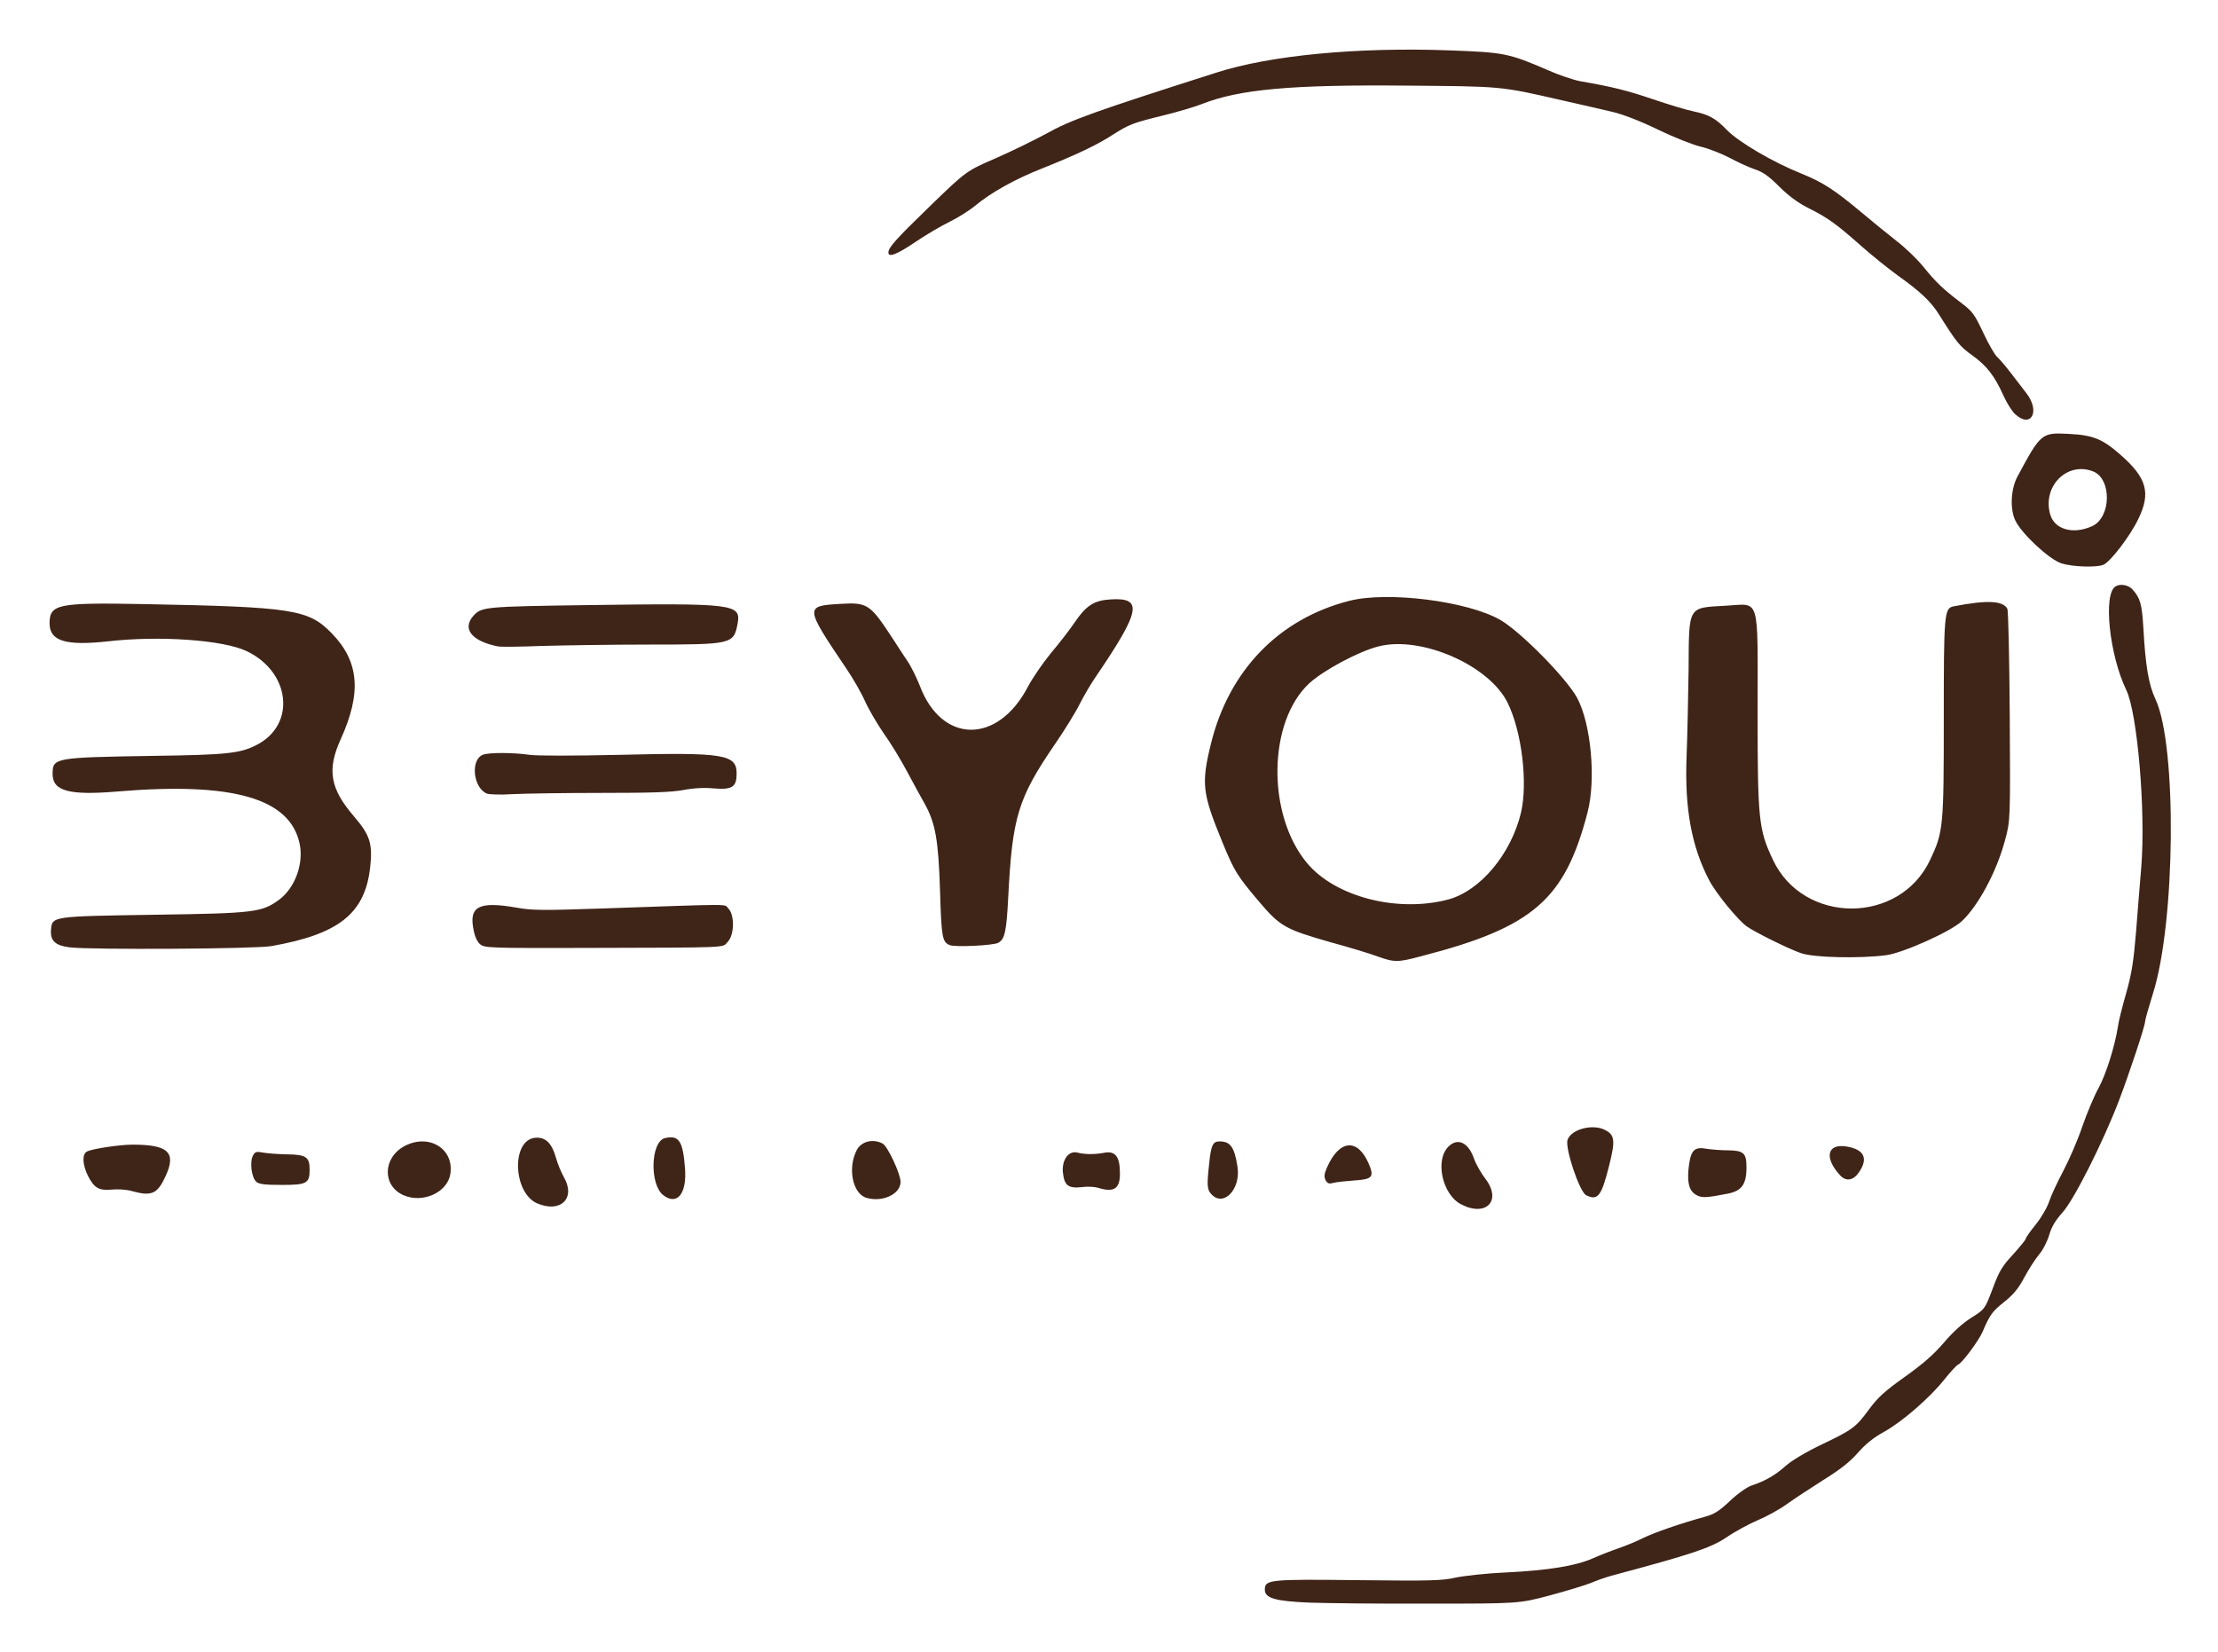
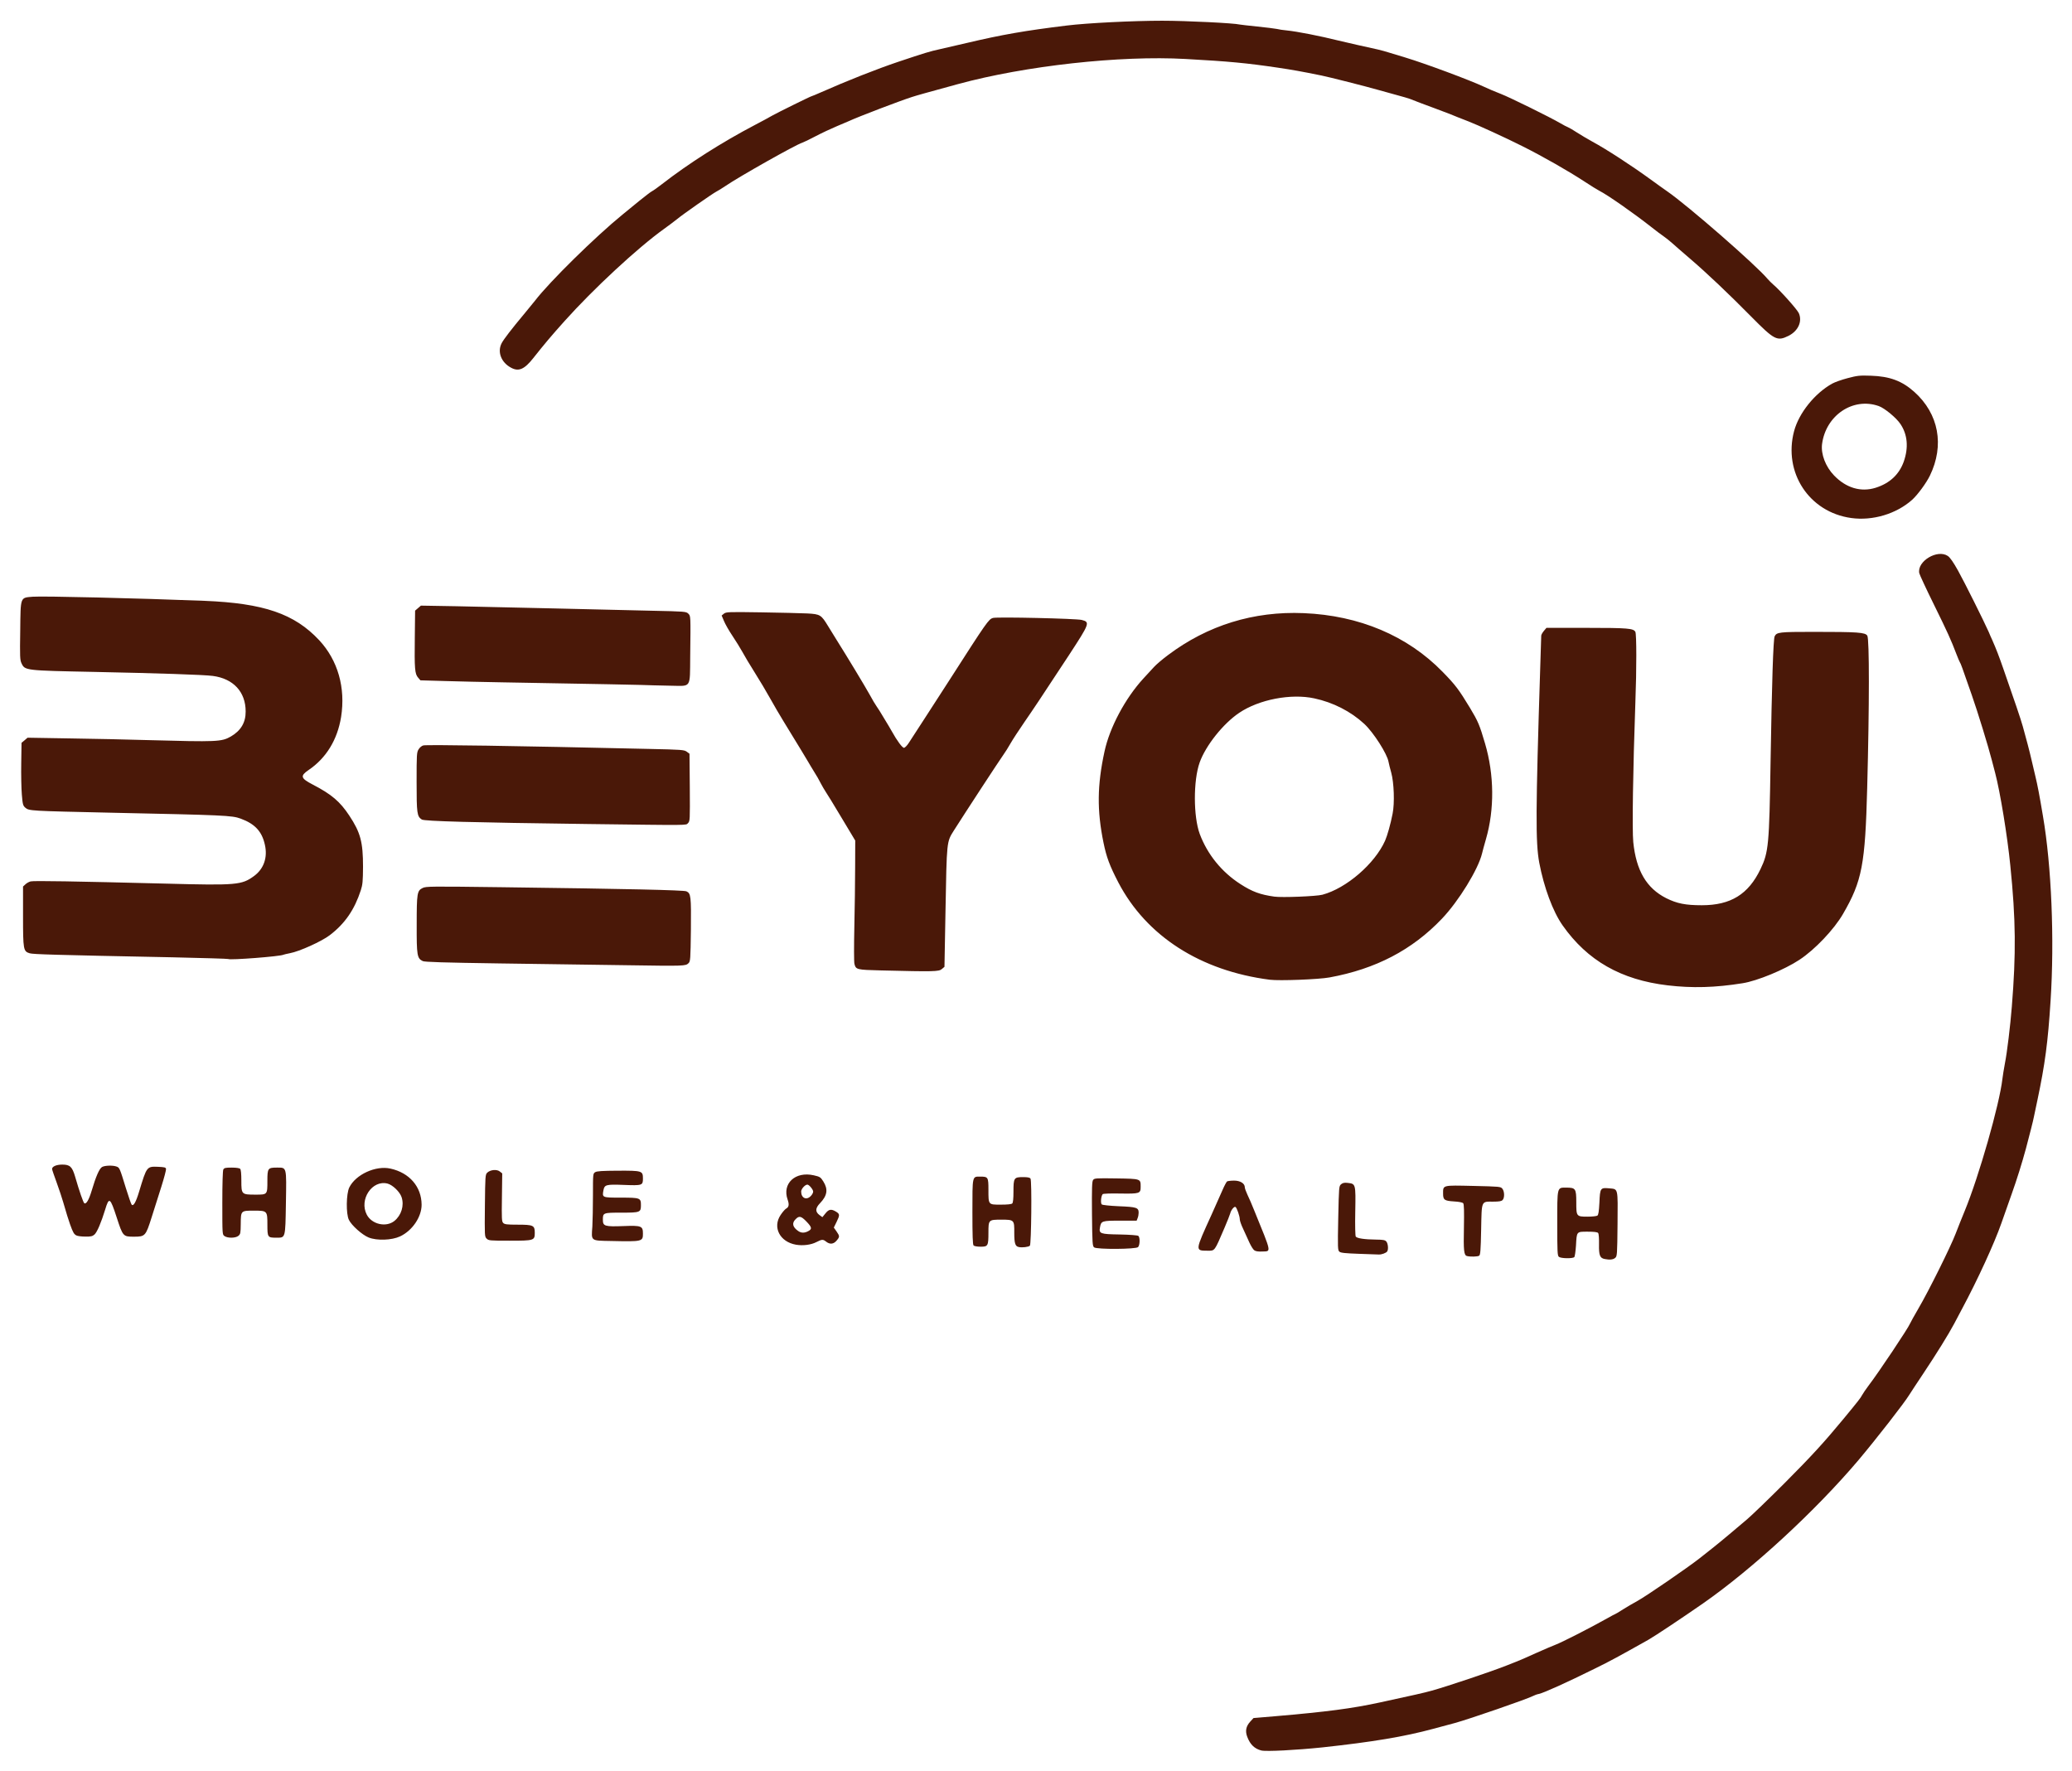
- <svg xmlns="http://www.w3.org/2000/svg" viewBox="0 0 1096 816">
-   <path fill="#3f2418" fill-rule="evenodd" d="M647.0,791.9C630.1,791.2 625.0,789.7 625.0,785.5C625.0,780.5 627.2,780.3 671.3,780.8C706.8,781.2 712.4,781.1 719.5,779.5C723.9,778.6 734.9,777.4 744.0,777.0C764.8,776.0 778.4,773.8 786.9,770.1C790.5,768.5 796.4,766.2 799.9,765.0C803.4,763.8 808.8,761.6 811.9,760.0C817.4,757.3 830.3,752.8 842.4,749.5C847.1,748.2 849.5,746.7 854.9,741.6C858.8,737.9 863.3,734.8 865.6,734.0C872.1,731.9 877.3,728.9 882.3,724.4C885.2,721.8 892.2,717.6 899.7,714.0C915.6,706.4 916.9,705.4 923.5,696.5C927.9,690.5 931.3,687.4 941.3,680.3C950.3,673.9 955.5,669.3 960.5,663.5C964.9,658.3 969.6,654.0 974.0,651.2C980.8,646.9 980.8,646.9 984.6,636.9C987.8,628.3 989.2,625.8 994.7,619.9C998.1,616.1 1001.0,612.6 1001.0,612.1C1001.0,611.6 1003.2,608.4 1006.0,605.0C1008.7,601.6 1011.7,596.5 1012.6,593.6C1013.5,590.8 1016.7,584.0 1019.6,578.5C1022.5,573.0 1026.8,563.1 1029.0,556.5C1031.3,549.9 1034.9,541.3 1037.1,537.4C1040.7,530.7 1045.0,517.2 1046.6,507.0C1046.9,504.5 1048.8,497.1 1050.7,490.5C1053.4,480.8 1054.3,475.0 1055.5,460.5C1056.3,450.6 1057.4,436.1 1058.1,428.3C1060.3,400.7 1056.2,352.5 1050.7,341.0C1042.3,323.6 1039.2,293.7 1045.3,289.8C1047.6,288.3 1051.7,289.0 1053.7,291.2C1057.6,295.5 1058.4,298.5 1059.1,310.0C1060.2,329.5 1061.7,338.1 1065.1,345.5C1075.8,368.2 1075.0,455.7 1063.9,490.8C1061.8,497.6 1060.0,503.8 1060.0,504.6C1060.0,506.9 1052.3,530.0 1047.0,544.0C1039.0,564.8 1024.7,593.1 1019.1,599.2C1015.7,603.0 1013.8,606.1 1012.6,610.2C1011.7,613.3 1009.5,617.7 1007.5,620.0C1005.6,622.3 1002.4,627.3 1000.3,631.2C997.5,636.5 995.1,639.5 990.4,643.3C984.4,648.0 983.2,649.8 979.7,658.0C977.9,662.3 969.5,673.6 967.6,674.3C966.8,674.6 963.8,677.9 960.9,681.5C953.8,690.5 939.9,702.6 931.0,707.5C926.0,710.2 921.9,713.5 918.1,717.8C914.1,722.4 909.2,726.2 901.0,731.3C894.7,735.3 886.6,740.6 883.0,743.2C879.4,745.8 872.9,749.4 868.5,751.2C864.1,753.1 857.1,756.9 852.9,759.8C845.2,764.9 836.0,768.0 796.3,778.6C793.4,779.4 788.9,781.0 786.3,782.1C783.7,783.2 774.5,786.0 766.0,788.3C750.5,792.4 750.5,792.4 706.0,792.4C681.5,792.5 655.0,792.2 647.0,791.9ZM721.8,595.0C712.7,590.1 709.0,573.3 715.7,566.6C720.3,562.0 725.6,564.5 728.4,572.6C729.3,575.2 731.8,579.6 734.0,582.5C742.3,593.3 734.3,601.6 721.8,595.0ZM265.4,594.6C253.4,589.3 252.6,563.2 264.5,562.2C269.5,561.8 272.6,564.7 274.7,572.0C275.5,575.0 277.3,579.3 278.6,581.6C284.7,592.1 277.0,599.6 265.4,594.6ZM428.2,591.9C421.3,589.9 418.7,577.2 423.4,568.2C425.6,564.0 431.4,562.5 436.2,565.1C438.6,566.4 445.0,580.0 445.0,584.0C445.0,590.0 436.2,594.2 428.2,591.9ZM199.4,590.6C188.8,585.9 189.1,572.1 199.9,566.3C212.0,559.9 224.6,567.7 222.5,580.3C220.9,589.3 208.9,594.7 199.4,590.6ZM327.8,590.6C320.9,585.4 321.5,564.2 328.5,562.4C335.5,560.7 337.5,563.8 338.5,577.5C339.4,589.9 334.6,595.8 327.8,590.6ZM598.5,590.0C596.5,587.8 596.3,585.7 597.5,575.0C598.4,565.9 599.3,564.0 602.6,564.0C608.0,564.0 610.0,566.8 611.5,576.6C613.2,587.7 604.5,596.7 598.5,590.0ZM783.8,590.6C780.5,589.0 773.2,567.2 774.6,563.2C776.4,558.0 786.9,555.2 793.0,558.3C798.0,560.8 798.3,563.5 795.0,576.5C791.3,591.1 789.5,593.4 783.8,590.6ZM839.3,591.0C835.1,589.3 833.7,585.6 834.3,578.3C835.2,568.7 836.9,566.5 842.9,567.6C845.4,568.0 850.2,568.4 853.6,568.4C861.7,568.5 863.0,569.7 863.0,576.9C863.0,585.2 860.6,588.5 853.8,589.8C844.3,591.7 841.5,591.9 839.3,591.0ZM65.0,588.5C62.5,587.8 58.2,587.5 55.4,587.8C48.8,588.4 46.6,587.1 43.4,580.9C40.7,575.4 40.5,570.2 43.0,569.0C45.7,567.6 59.3,565.6 65.5,565.6C83.1,565.6 87.2,569.4 81.9,581.0C77.8,590.0 75.0,591.3 65.0,588.5ZM542.5,586.9C540.9,586.4 537.2,586.2 534.5,586.6C527.8,587.3 525.9,585.8 525.2,579.2C524.7,573.1 528.0,568.5 532.3,569.5C535.9,570.5 541.2,570.5 545.7,569.6C551.1,568.6 553.4,571.5 553.4,579.7C553.5,587.4 550.5,589.4 542.5,586.9ZM126.7,584.0C124.3,582.0 123.3,574.2 125.0,571.0C126.0,569.1 126.7,568.9 129.8,569.5C131.9,569.9 137.2,570.3 141.8,570.4C151.3,570.5 153.0,571.7 153.0,578.0C153.0,584.7 151.6,585.5 139.4,585.5C131.1,585.5 128.2,585.2 126.7,584.0ZM655.0,583.1C654.2,581.4 654.3,580.1 655.8,576.7C661.8,563.2 670.7,562.3 676.2,574.7C679.2,581.6 678.3,582.7 669.2,583.3C665.0,583.6 660.3,584.1 658.8,584.5C656.7,585.1 655.9,584.8 655.0,583.1ZM909.3,580.8C901.3,572.1 902.8,565.0 912.3,566.5C921.1,567.9 923.3,572.3 918.7,579.1C915.9,583.3 912.3,584.0 909.3,580.8ZM680.7,472.6C677.0,471.2 666.4,468.0 657.2,465.5C635.2,459.2 632.6,457.8 622.3,445.7C611.2,432.6 610.0,430.6 604.0,416.1C594.1,391.9 593.5,387.4 598.4,367.4C607.3,331.3 631.9,305.8 666.7,296.9C685.9,292.0 725.5,297.1 741.5,306.4C751.8,312.5 774.0,335.1 779.3,344.8C786.2,357.6 788.7,385.1 784.5,401.3C773.3,444.5 757.6,458.2 702.6,472.4C690.6,475.6 689.2,475.6 680.7,472.6ZM890.0,471.0C884.5,469.2 867.3,460.7 863.2,457.8C858.9,454.8 847.9,441.4 844.6,435.0C835.9,418.4 832.4,399.6 833.4,374.1C833.8,363.9 834.2,344.5 834.4,331.0C834.6,299.0 833.8,300.4 852.8,299.3C870.0,298.4 868.5,293.4 868.5,352.0C868.5,404.8 869.0,409.9 876.0,424.7C891.0,456.9 938.6,457.0 953.7,425.0C960.3,411.1 960.5,408.7 960.5,355.0C960.5,303.1 960.7,300.5 965.4,299.6C982.0,296.4 989.7,296.8 991.9,300.8C992.4,301.7 992.9,325.2 993.1,354.0C993.4,405.5 993.4,405.5 990.7,415.4C986.6,430.7 977.6,447.5 969.4,455.2C963.8,460.4 940.3,470.9 932.0,472.0C918.8,473.7 896.3,473.2 890.0,471.0ZM34.3,468.1C27.4,467.2 24.8,464.9 25.2,459.6C25.7,452.7 25.3,452.8 76.5,452.0C125.8,451.3 129.4,450.8 137.9,444.6C145.7,438.8 150.1,427.0 148.1,417.1C143.5,394.5 115.3,386.3 58.0,391.1C34.2,393.1 26.0,390.9 26.0,382.5C26.0,374.4 26.7,374.3 75.5,373.5C112.0,373.0 118.7,372.3 126.8,368.1C146.4,358.1 143.6,332.0 121.8,321.7C110.1,316.2 78.9,314.0 53.4,316.9C32.6,319.2 24.5,316.8 24.5,308.1C24.5,298.5 28.3,297.7 71.0,298.5C144.8,299.9 152.4,301.1 163.9,312.9C177.5,326.9 178.8,342.3 168.3,365.4C161.5,380.4 163.1,389.7 175.0,403.5C182.9,412.7 184.2,417.0 182.9,428.7C180.3,451.4 167.5,461.6 134.1,467.5C126.1,468.9 45.0,469.4 34.3,468.1ZM237.4,466.7C236.0,465.7 234.7,463.0 234.1,459.9C231.5,447.9 236.4,445.2 255.3,448.5C263.0,449.9 268.3,449.9 297.8,448.9C364.4,446.6 357.6,446.6 359.9,448.9C363.1,452.1 362.9,462.2 359.5,465.5C356.7,468.4 362.4,468.2 286.8,468.4C243.2,468.5 239.5,468.4 237.4,466.7ZM469.3,467.0C465.6,465.5 465.2,463.2 464.5,440.0C463.7,414.8 462.2,406.7 456.9,397.1C455.1,394.0 451.2,386.8 448.1,381.0C445.0,375.2 439.9,366.8 436.7,362.4C433.6,357.9 429.4,350.8 427.5,346.6C425.6,342.3 421.4,335.0 418.1,330.2C397.6,299.8 397.6,299.4 415.2,298.4C428.7,297.6 429.9,298.4 441.1,315.5C443.2,318.8 446.5,323.8 448.3,326.5C450.2,329.2 452.9,334.8 454.5,338.8C465.3,367.6 493.0,367.9 507.9,339.4C510.2,335.0 515.4,327.5 519.4,322.6C523.5,317.8 528.7,311.0 531.0,307.6C536.7,299.2 540.6,296.7 548.6,296.2C565.0,295.1 563.7,301.7 541.4,334.5C539.1,337.8 535.6,343.8 533.5,347.9C531.5,352.0 526.1,360.7 521.5,367.4C503.0,394.4 500.2,403.6 498.2,443.5C497.3,460.5 496.5,464.2 493.2,465.9C490.7,467.2 471.9,468.1 469.3,467.0ZM715.5,444.5C731.4,440.3 746.7,422.0 751.6,401.5C755.0,386.7 752.0,361.6 745.0,347.3C735.9,328.7 702.2,314.0 681.2,319.4C671.5,321.8 653.8,331.3 646.9,337.7C626.5,356.7 625.9,402.4 645.8,426.4C659.7,443.1 690.3,451.1 715.5,444.5ZM240.5,392.1C233.7,389.1 232.4,375.3 238.7,372.9C241.8,371.8 253.6,371.8 261.8,373.0C265.6,373.5 283.1,373.5 305.6,373.0C358.0,371.7 364.0,372.7 364.0,382.3C364.0,388.8 361.8,390.3 353.1,389.6C348.1,389.1 342.8,389.4 337.5,390.4C331.5,391.5 321.2,391.8 297.0,391.8C279.1,391.8 259.6,392.1 253.5,392.4C247.4,392.8 241.6,392.6 240.5,392.1ZM246.0,319.4C233.0,316.8 228.1,310.6 234.1,304.1C238.0,299.9 239.8,299.7 290.2,299.0C362.6,298.0 366.2,298.4 364.5,308.0C362.6,318.3 362.0,318.5 320.5,318.5C301.2,318.5 277.2,318.9 267.0,319.2C256.8,319.6 247.4,319.7 246.0,319.4ZM1018.7,278.4C1012.7,276.5 999.2,264.0 995.9,257.3C993.1,251.6 993.6,241.6 996.9,235.5C1008.5,213.9 1008.8,213.7 1022.3,214.4C1034.3,215.0 1038.9,216.9 1047.8,224.7C1060.9,236.2 1062.9,243.6 1056.6,256.5C1052.5,265.0 1042.7,277.8 1039.3,279.1C1035.7,280.5 1024.2,280.1 1018.7,278.4ZM1033.8,260.0C1043.3,255.7 1043.6,236.5 1034.2,232.9C1021.5,228.0 1009.3,240.1 1013.0,253.9C1015.0,261.6 1024.3,264.3 1033.8,260.0ZM995.7,204.6C994.2,203.2 991.6,199.1 990.0,195.5C985.6,185.7 981.7,180.7 974.6,175.6C968.5,171.3 966.8,169.2 958.2,155.5C954.3,149.1 948.7,143.9 938.0,136.3C933.3,132.9 924.8,126.1 919.2,121.1C907.1,110.4 903.0,107.5 893.2,102.6C888.3,100.1 883.7,96.7 879.2,92.2C874.1,87.1 871.2,85.0 867.0,83.6C864.0,82.6 858.4,80.0 854.5,77.9C850.6,75.9 844.4,73.4 840.5,72.5C836.6,71.6 827.0,67.8 819.0,63.9C809.6,59.4 801.4,56.3 796.0,55.1C791.3,54.0 780.5,51.5 772.0,49.6C741.1,42.5 742.5,42.7 694.4,42.3C638.0,41.8 612.5,44.1 593.9,51.4C590.4,52.8 581.9,55.3 575.0,57.0C559.5,60.8 558.1,61.4 550.0,66.5C542.2,71.6 531.8,76.5 515.0,83.2C501.4,88.6 489.9,95.0 481.8,101.7C478.9,104.1 473.3,107.6 469.4,109.5C465.5,111.4 457.9,115.8 452.6,119.4C443.3,125.7 439.0,127.4 439.0,124.8C439.0,122.2 442.9,118.0 460.0,101.4C477.5,84.5 477.5,84.5 492.0,78.2C500.0,74.7 511.2,69.2 517.1,66.0C529.1,59.3 540.5,55.2 601.0,35.9C627.7,27.3 671.0,23.2 716.5,24.9C743.3,25.9 745.5,26.3 764.7,34.6C770.3,37.1 777.5,39.5 780.7,40.1C796.7,42.9 803.7,44.6 816.7,49.0C824.6,51.7 833.6,54.4 836.7,55.0C844.6,56.7 847.7,58.4 853.5,64.4C859.3,70.3 876.2,80.2 890.2,85.8C900.8,90.1 906.5,93.8 920.0,105.1C925.2,109.5 933.0,115.8 937.2,119.1C941.5,122.4 947.4,128.1 950.4,131.8C956.6,139.5 960.1,142.8 968.9,149.5C974.7,153.9 975.6,155.1 980.0,164.4C982.6,170.0 985.7,175.4 987.0,176.5C988.2,177.6 991.1,181.0 993.4,184.0C995.7,187.0 999.3,191.7 1001.4,194.4C1008.3,203.4 1003.6,211.9 995.7,204.6Z" />
+ <svg xmlns="http://www.w3.org/2000/svg" viewBox="0 0 2069 1768" role="img" aria-label="BeYou Whole &amp; Health">
+   <path fill="#4a1808" fill-rule="evenodd" d="M1259.5,1748.1C1252.8,1746.4 1248.4,1742.2 1245.5,1734.6C1243.2,1728.7 1244.2,1723.9 1248.4,1719.3L1251.7,1715.7L1273.1,1713.9C1324.5,1709.5 1350.1,1706.2 1378.5,1700.0C1412.5,1692.6 1421.2,1690.7 1429.5,1688.4C1444.8,1684.2 1490.6,1668.8 1505.0,1663.0C1508.0,1661.8 1512.1,1660.2 1514.1,1659.4C1516.1,1658.7 1524.9,1654.9 1533.6,1650.9C1542.4,1647.0 1551.2,1643.2 1553.2,1642.5C1559.6,1640.1 1587.5,1625.9 1605.3,1615.9C1609.1,1613.7 1612.4,1612.0 1612.6,1612.0C1612.9,1612.0 1616.6,1609.8 1620.8,1607.1C1625.0,1604.5 1631.4,1600.7 1635.0,1598.8C1643.9,1593.9 1684.7,1565.9 1697.1,1556.2C1700.1,1553.9 1705.9,1549.3 1710.0,1546.0C1714.1,1542.8 1721.6,1536.6 1726.7,1532.3C1731.7,1528.0 1739.8,1521.2 1744.7,1517.1C1749.5,1513.0 1766.3,1496.8 1782.0,1481.1C1808.5,1454.5 1821.1,1440.8 1840.7,1417.1C1855.8,1398.8 1857.9,1396.1 1859.4,1393.2C1860.3,1391.5 1863.2,1387.3 1865.8,1383.8C1875.8,1370.8 1905.8,1325.8 1907.3,1321.7C1907.7,1320.7 1911.4,1314.0 1915.6,1306.8C1926.0,1289.1 1947.9,1244.9 1952.8,1232.0C1955.0,1226.2 1959.1,1216.0 1961.9,1209.2C1976.1,1174.7 1996.6,1102.9 1999.5,1077.5C1999.9,1074.2 2001.0,1067.2 2002.0,1062.0C2004.2,1051.0 2007.4,1024.3 2008.9,1005.5C2013.2,952.2 2012.9,918.3 2007.4,864.3C2004.5,834.9 1997.2,790.5 1992.3,772.0C1990.9,766.8 1989.4,760.9 1988.9,759.0C1985.3,745.0 1974.9,711.1 1968.9,694.0C1959.0,665.5 1957.9,662.6 1957.1,661.5C1956.7,661.0 1955.1,657.1 1953.5,653.0C1948.3,639.3 1944.9,631.7 1931.0,603.5C1923.4,588.1 1916.9,574.1 1916.5,572.4C1914.1,560.5 1934.6,548.2 1945.0,555.2C1947.3,556.8 1950.5,561.4 1955.3,570.0C1961.7,581.5 1981.1,620.4 1985.8,631.0C1986.8,633.5 1988.4,637.1 1989.3,639.0C1993.4,648.3 1996.2,655.6 2000.5,668.0C2010.8,697.5 2018.1,718.8 2019.9,725.5C2023.0,736.5 2026.8,750.9 2028.5,758.5C2029.4,762.4 2031.2,770.0 2032.5,775.5C2034.6,784.2 2036.4,793.5 2040.0,815.0C2048.5,864.5 2051.6,938.2 2047.6,999.5C2045.0,1040.7 2042.0,1063.0 2034.5,1098.5C2033.1,1105.1 2031.5,1112.6 2031.0,1115.1C2030.2,1119.4 2027.0,1131.8 2023.0,1147.0C2019.1,1161.4 2013.8,1178.3 2008.9,1192.0C2006.1,1200.0 2001.4,1213.2 1998.5,1221.5C1991.4,1241.8 1974.7,1278.1 1959.5,1306.5C1957.4,1310.3 1953.7,1317.3 1951.3,1322.0C1945.7,1332.5 1933.9,1351.6 1920.1,1372.3C1914.3,1381.0 1908.2,1390.2 1906.6,1392.8C1901.5,1401.2 1873.7,1436.8 1855.8,1458.1C1812.8,1508.9 1749.8,1566.9 1700.6,1601.2C1679.0,1616.2 1652.4,1633.9 1645.7,1637.7C1616.5,1654.1 1607.5,1659.0 1593.0,1666.1C1563.9,1680.5 1541.7,1690.5 1536.7,1691.6C1534.9,1691.9 1532.2,1692.9 1530.5,1693.8C1523.9,1697.1 1467.5,1716.6 1453.0,1720.6C1447.8,1722.0 1437.9,1724.7 1431.0,1726.5C1402.2,1734.3 1370.4,1739.6 1320.5,1745.0C1294.6,1747.7 1264.4,1749.3 1259.5,1748.1ZM1602.4,1257.3C1597.6,1256.4 1596.5,1253.6 1596.7,1242.7C1596.8,1236.7 1596.5,1232.1 1595.8,1231.3C1595.1,1230.4 1591.8,1230.0 1585.4,1230.0C1574.1,1230.0 1574.5,1229.6 1573.7,1243.9C1573.3,1249.6 1572.6,1254.8 1572.0,1255.4C1570.4,1257.0 1558.6,1256.8 1556.6,1255.1C1555.2,1253.9 1555.0,1250.2 1555.0,1222.1C1555.0,1184.9 1554.7,1186.0 1563.8,1186.0C1573.3,1186.0 1574.0,1186.9 1574.0,1200.5C1574.0,1214.8 1574.1,1215.0 1585.3,1215.0C1589.8,1215.0 1594.2,1214.5 1595.0,1214.0C1596.1,1213.3 1596.6,1210.2 1597.1,1200.9C1597.7,1186.4 1598.1,1185.9 1606.8,1186.7C1616.0,1187.6 1615.5,1185.6 1615.2,1222.3C1614.9,1253.4 1614.8,1254.6 1612.8,1256.2C1610.9,1257.9 1607.3,1258.3 1602.4,1257.3ZM1464.8,1254.3C1461.8,1253.5 1461.3,1248.8 1461.8,1225.8C1462.1,1209.5 1461.9,1202.6 1461.1,1201.6C1460.4,1200.8 1457.1,1200.1 1452.0,1199.8C1442.4,1199.2 1441.0,1198.3 1441.0,1192.1C1441.0,1183.3 1439.9,1183.6 1471.1,1184.3C1497.6,1184.9 1498.6,1185.0 1500.2,1187.1C1502.4,1189.8 1502.5,1196.3 1500.4,1198.4C1499.3,1199.6 1496.8,1200.0 1491.1,1200.0C1478.9,1200.0 1479.6,1198.4 1479.0,1228.0C1478.6,1248.8 1478.2,1253.2 1477.0,1254.0C1475.5,1255.0 1468.0,1255.2 1464.8,1254.3ZM1356.9,1252.1C1343.4,1251.6 1338.9,1251.2 1337.5,1250.0C1335.8,1248.6 1335.7,1246.6 1336.3,1216.5C1337.0,1184.9 1337.0,1184.5 1339.2,1182.6C1340.9,1181.2 1342.5,1180.9 1345.9,1181.3C1353.7,1182.2 1353.8,1182.3 1353.3,1209.7C1353.0,1224.3 1353.3,1234.1 1353.8,1234.9C1355.1,1236.7 1362.8,1237.8 1374.1,1237.9C1381.1,1238.0 1383.0,1238.3 1384.3,1239.8C1386.0,1241.7 1386.6,1247.6 1385.2,1249.7C1384.2,1251.3 1379.4,1253.0 1376.7,1252.8C1375.5,1252.7 1366.6,1252.4 1356.9,1252.1ZM1252.5,1248.6C1251.4,1247.9 1249.2,1244.4 1247.6,1240.9C1246.0,1237.4 1243.2,1231.3 1241.4,1227.3C1239.5,1223.4 1238.0,1219.1 1238.0,1217.7C1238.0,1214.6 1235.1,1206.2 1233.7,1205.3C1232.4,1204.5 1229.2,1208.4 1228.4,1211.9C1228.0,1213.3 1225.5,1219.7 1222.8,1226.0C1212.5,1250.0 1213.3,1249.0 1205.8,1249.0C1193.2,1248.9 1193.2,1249.5 1209.8,1213.0C1213.9,1203.9 1218.8,1192.9 1220.7,1188.5C1222.6,1184.1 1224.7,1180.2 1225.3,1179.8C1226.0,1179.4 1229.1,1179.0 1232.3,1179.0C1238.5,1179.0 1243.0,1181.8 1243.0,1185.7C1243.0,1186.7 1244.2,1190.0 1245.6,1193.0C1247.1,1196.0 1250.2,1203.2 1252.5,1209.0C1270.1,1252.2 1269.5,1249.4 1260.5,1249.8C1256.5,1250.0 1253.8,1249.6 1252.5,1248.6ZM1092.6,1245.7C1090.9,1244.5 1090.7,1241.9 1090.4,1212.3C1090.2,1186.5 1090.4,1179.9 1091.5,1178.4C1092.7,1176.6 1094.3,1176.5 1114.7,1176.8C1139.4,1177.2 1139.0,1177.1 1139.0,1185.2C1139.0,1191.9 1138.1,1192.2 1118.4,1191.9C1109.0,1191.7 1101.6,1192.0 1101.1,1192.5C1099.4,1194.4 1098.8,1201.6 1100.2,1202.8C1101.0,1203.4 1108.2,1204.2 1117.5,1204.6C1135.0,1205.3 1137.0,1206.0 1137.0,1211.1C1137.0,1212.6 1136.6,1215.0 1136.0,1216.4L1135.0,1219.0L1118.6,1219.0C1100.3,1219.0 1099.6,1219.2 1098.4,1225.6C1097.2,1232.0 1098.6,1232.5 1118.3,1232.8C1128.4,1233.0 1136.0,1233.6 1136.7,1234.2C1138.5,1235.7 1138.3,1243.5 1136.4,1245.4C1134.3,1247.6 1095.5,1247.8 1092.6,1245.7ZM1017.2,1245.3C1013.7,1244.6 1012.8,1241.5 1012.8,1231.1C1012.9,1218.2 1012.7,1218.0 999.9,1218.0C987.1,1218.0 987.0,1218.1 987.0,1231.1C987.0,1244.2 986.5,1245.0 979.2,1245.0C976.0,1245.0 972.9,1244.5 972.2,1243.8C971.3,1242.9 971.0,1234.1 971.0,1210.4C971.0,1173.9 970.8,1175.0 978.6,1175.0C986.7,1175.0 987.0,1175.5 987.0,1188.1C987.0,1203.3 986.8,1203.0 999.3,1203.0C1006.0,1203.0 1010.0,1202.6 1010.8,1201.8C1011.6,1201.0 1012.0,1196.9 1012.0,1190.0C1012.0,1176.3 1012.5,1175.5 1021.5,1175.5C1026.2,1175.5 1028.3,1175.9 1029.0,1177.0C1030.5,1179.2 1029.8,1242.6 1028.4,1244.0C1027.1,1245.3 1020.6,1246.1 1017.2,1245.3ZM794.8,1243.0C778.7,1240.2 771.2,1225.6 779.5,1213.3C781.4,1210.4 783.9,1207.6 784.9,1207.0C787.8,1205.5 788.2,1202.9 786.5,1198.0C780.8,1181.9 794.1,1169.5 812.6,1173.7C818.7,1175.1 819.4,1175.5 822.1,1179.8C827.1,1187.7 826.1,1194.0 818.8,1201.6C814.1,1206.5 813.9,1210.1 818.3,1213.4L821.2,1215.5L824.2,1211.8C827.6,1207.5 830.0,1207.1 834.8,1210.0C838.7,1212.4 838.7,1213.4 835.3,1220.4L832.6,1225.9L835.3,1229.7C838.6,1234.5 838.6,1235.1 835.4,1238.9C832.4,1242.5 828.7,1242.9 825.0,1240.0C821.8,1237.5 820.9,1237.5 815.2,1240.4C809.8,1243.2 801.7,1244.2 794.8,1243.0ZM610.3,1239.3C589.5,1238.9 590.4,1239.6 591.5,1224.8C591.8,1219.4 592.1,1205.3 592.1,1193.5C592.1,1172.4 592.1,1172.0 594.3,1170.6C596.0,1169.5 601.3,1169.2 616.9,1169.1C641.3,1169.0 642.0,1169.2 642.0,1177.0C642.0,1183.8 641.3,1184.0 622.9,1183.3C605.3,1182.6 603.6,1183.1 602.6,1188.5C601.2,1196.0 601.1,1196.0 620.0,1196.0C639.3,1196.0 640.0,1196.3 640.0,1203.5C640.0,1210.7 639.3,1211.0 620.6,1211.0C602.2,1211.0 602.0,1211.1 602.0,1218.1C602.0,1224.5 603.8,1225.1 622.6,1224.4C640.5,1223.7 642.0,1224.3 642.0,1231.9C642.0,1239.8 641.5,1240.0 610.3,1239.3ZM485.9,1236.9C483.9,1234.9 483.9,1234.0 484.2,1204.0C484.5,1174.6 484.6,1173.0 486.5,1171.1C489.6,1168.1 496.1,1167.5 499.1,1169.9L501.5,1171.8L501.2,1195.7C500.9,1217.0 501.0,1219.9 502.5,1221.3C503.9,1222.7 506.3,1223.0 516.8,1223.0C532.5,1223.0 534.0,1223.7 534.0,1231.0C534.0,1238.8 533.4,1239.0 508.8,1239.0C489.1,1239.0 487.9,1238.9 485.9,1236.9ZM368.1,1235.8C361.7,1233.2 351.1,1223.8 348.4,1218.2C345.4,1212.2 345.7,1192.1 348.8,1185.8C355.2,1172.9 375.2,1163.7 389.9,1167.0C408.9,1171.2 420.9,1185.1 421.0,1203.1C421.0,1215.3 411.7,1229.0 399.5,1234.7C391.2,1238.6 376.3,1239.1 368.1,1235.8ZM224.2,1234.4C222.0,1232.9 222.0,1232.8 222.0,1201.4C222.0,1181.6 222.4,1169.2 223.0,1167.9C223.9,1166.3 225.2,1166.0 231.3,1166.0C235.7,1166.0 239.1,1166.5 239.8,1167.2C240.6,1168.0 241.0,1172.1 241.0,1179.1C241.0,1192.8 241.2,1193.0 255.2,1193.0C267.1,1193.0 267.0,1193.1 267.0,1179.1C267.0,1166.7 267.5,1166.0 276.5,1166.0C286.5,1166.0 286.1,1164.7 285.5,1201.6C284.9,1237.1 285.2,1236.0 275.8,1236.0C267.3,1236.0 267.0,1235.6 267.0,1223.1C267.0,1209.1 266.9,1209.0 253.3,1209.0C240.5,1209.0 240.5,1209.0 240.4,1222.3C240.3,1231.5 240.1,1232.5 238.0,1234.2C235.2,1236.5 227.3,1236.6 224.2,1234.4ZM76.4,1233.8C73.9,1232.6 72.9,1230.9 69.9,1222.5C67.8,1216.4 66.8,1213.2 63.1,1200.5C62.0,1196.6 59.1,1187.9 56.6,1181.0C54.1,1174.2 52.0,1168.1 52.0,1167.4C52.0,1164.9 56.3,1163.0 62.2,1163.0C69.8,1163.0 72.1,1165.1 75.0,1175.0C79.2,1189.6 83.2,1201.0 84.2,1201.6C86.1,1202.8 88.8,1198.2 91.5,1189.2C95.7,1175.0 99.3,1166.6 102.1,1165.3C105.0,1163.8 112.9,1163.6 116.5,1165.0C119.4,1166.1 119.6,1166.6 125.7,1186.5C128.3,1194.8 130.8,1202.1 131.4,1202.9C133.1,1205.1 135.7,1200.8 139.0,1189.7C146.5,1164.9 146.6,1164.8 157.6,1165.2C164.3,1165.5 165.5,1165.8 165.8,1167.3C166.0,1168.3 163.9,1176.2 161.2,1184.8C158.5,1193.4 154.1,1207.2 151.5,1215.4C145.5,1234.4 145.0,1235.0 133.7,1235.0C122.9,1235.0 122.7,1234.7 116.5,1215.7C110.0,1195.7 108.9,1195.0 105.0,1208.0C101.1,1220.7 97.0,1230.4 94.4,1232.8C92.3,1234.6 90.8,1235.0 85.2,1234.9C81.5,1234.9 77.5,1234.4 76.4,1233.8ZM807.0,1229.5C811.1,1227.4 810.8,1225.6 805.3,1219.9C800.0,1214.4 798.0,1213.9 794.5,1217.5C790.5,1221.4 791.4,1225.4 797.0,1229.3C800.0,1231.4 803.2,1231.5 807.0,1229.5ZM393.8,1219.3C400.8,1213.6 403.8,1203.9 401.0,1195.5C399.3,1190.3 392.2,1183.4 387.1,1182.0C371.7,1177.9 358.3,1197.9 366.3,1213.1C371.4,1222.7 385.5,1225.9 393.8,1219.3ZM809.5,1194.5C810.9,1193.2 812.0,1191.1 812.0,1190.0C812.0,1187.9 807.9,1183.0 806.2,1183.0C803.9,1183.0 800.0,1187.3 800.0,1189.9C800.0,1196.4 805.2,1198.9 809.5,1194.5ZM1665.2,984.0C1618.7,978.5 1585.1,959.3 1560.4,924.2C1550.6,910.3 1541.7,886.2 1537.0,861.4C1533.3,841.2 1533.4,810.5 1538.0,666.5C1538.5,650.0 1539.0,635.7 1539.0,634.8C1539.0,633.9 1540.2,631.8 1541.6,630.1L1544.2,627.0L1584.3,627.0C1625.7,627.0 1631.1,627.5 1633.0,631.0C1634.2,633.3 1634.3,667.8 1633.0,701.5C1630.6,768.7 1629.7,828.6 1630.9,840.9C1633.8,869.4 1644.1,887.0 1663.9,897.0C1674.6,902.3 1683.0,904.0 1699.4,904.0C1728.2,904.0 1745.9,893.1 1758.0,867.8C1766.0,851.1 1766.7,843.8 1768.0,761.0C1769.3,681.8 1770.7,638.1 1772.1,635.4C1774.2,631.3 1776.7,631.0 1810.8,631.0C1855.2,631.0 1862.5,631.5 1864.6,634.8C1866.7,638.0 1866.7,704.2 1864.5,786.5C1862.5,863.4 1859.4,879.8 1840.4,912.6C1831.4,928.2 1812.2,948.4 1796.8,958.5C1781.8,968.4 1754.7,979.6 1740.0,981.9C1712.6,986.3 1689.8,986.9 1665.2,984.0ZM1268.0,978.4C1198.7,969.5 1144.7,934.8 1116.7,881.2C1108.0,864.4 1104.9,856.1 1101.9,841.5C1095.3,809.3 1095.6,784.1 1102.9,750.5C1108.0,726.6 1123.6,697.3 1141.8,677.5C1145.4,673.6 1150.1,668.5 1152.4,666.0C1154.7,663.5 1160.9,658.2 1166.3,654.2C1205.9,624.4 1251.9,610.2 1301.8,612.3C1357.3,614.6 1405.4,634.9 1440.5,670.9C1453.3,684.0 1456.7,688.5 1467.9,707.0C1476.0,720.5 1477.4,723.8 1482.9,742.5C1492.1,773.7 1492.4,808.3 1483.8,838.0C1482.1,843.8 1480.4,850.2 1479.9,852.3C1476.1,868.1 1456.6,899.9 1439.8,917.5C1410.1,948.7 1373.6,967.7 1327.6,976.1C1316.8,978.1 1277.5,979.6 1268.0,978.4ZM879.9,969.1C855.3,968.5 854.7,968.3 853.2,962.6C852.7,960.9 852.7,944.4 853.1,926.0C853.5,907.6 853.9,880.5 853.9,865.9L854.0,839.4L840.2,816.4C832.6,803.7 825.5,792.0 824.3,790.4C823.2,788.8 821.1,785.1 819.6,782.3C818.2,779.4 815.1,774.0 812.7,770.3C810.4,766.5 807.8,762.3 807.0,760.8C805.6,758.3 797.5,745.0 782.5,720.5C778.8,714.5 772.7,704.1 769.0,697.4C765.3,690.7 758.3,679.0 753.5,671.4C748.7,663.8 743.2,654.6 741.3,651.0C739.3,647.4 734.9,640.2 731.4,635.0C727.9,629.8 724.1,623.1 722.9,620.1L720.6,614.7L722.9,612.8C725.2,611.1 727.0,611.0 759.9,611.5C778.9,611.8 799.7,612.3 806.0,612.6C819.1,613.3 820.0,613.9 827.1,625.6C829.0,628.8 833.0,635.2 835.8,639.7C846.0,655.9 863.4,684.7 868.3,693.5C871.0,698.5 874.2,703.9 875.4,705.5C876.6,707.1 879.6,711.9 882.0,716.0C884.5,720.1 886.9,724.2 887.5,725.1C888.0,726.0 889.4,728.3 890.4,730.1C895.8,739.9 901.2,747.1 902.8,746.8C903.7,746.6 905.8,744.5 907.4,742.0C909.0,739.5 916.6,727.7 924.4,715.8C932.1,703.8 943.0,687.0 948.5,678.5C985.4,620.9 987.3,618.3 991.5,617.1C995.9,615.9 1074.8,617.7 1080.2,619.1C1088.6,621.3 1088.2,622.4 1067.3,654.4C1036.9,700.7 1032.5,707.2 1023.0,721.0C1017.5,729.0 1011.2,738.6 1009.0,742.5C1006.8,746.4 1003.7,751.3 1002.1,753.5C997.6,759.8 964.1,811.1 952.6,829.2C945.2,841.0 945.4,839.0 944.1,911.0L943.1,965.5L940.5,967.7C937.6,970.3 932.6,970.4 879.9,969.1ZM625.5,963.9C595.8,963.5 538.5,962.6 498.2,962.1C443.1,961.3 424.1,960.7 422.2,959.8C416.5,957.1 416.0,954.3 416.1,923.5C416.1,891.8 416.5,889.5 422.0,886.8C425.3,885.1 430.4,885.1 501.0,886.0C626.5,887.6 682.7,888.9 685.4,890.1C689.9,892.2 690.2,894.7 689.9,928.4C689.5,958.4 689.4,960.0 687.5,961.9C684.5,964.7 683.9,964.8 625.5,963.9ZM228.0,957.7C227.7,957.4 202.8,956.7 172.5,956.0C51.4,953.6 33.4,953.0 29.7,952.0C23.3,950.1 23.0,948.5 23.0,914.7L23.0,885.3L25.3,883.2C26.6,881.9 29.0,880.6 30.6,880.2C33.7,879.4 74.4,880.1 165.0,882.4C236.6,884.3 241.4,883.8 253.7,874.8C263.4,867.7 267.4,856.3 264.5,843.6C261.6,830.3 254.5,822.7 240.3,817.5C231.7,814.3 223.8,814.0 111.0,811.6C30.0,809.8 29.0,809.8 25.3,806.6C23.0,804.6 22.6,803.4 21.8,793.4C21.3,787.4 21.0,773.3 21.2,762.2L21.5,741.8L24.5,739.3L27.5,736.7L69.5,737.4C92.6,737.7 127.9,738.5 148.0,739.1C216.9,741.0 221.2,740.8 230.5,735.5C240.5,729.7 245.4,721.5 245.3,710.5C245.3,690.9 233.0,677.7 212.5,675.0C203.6,673.8 157.5,672.3 94.5,671.0C24.8,669.6 24.9,669.6 21.5,662.4C19.9,659.1 19.8,655.8 20.2,629.8C20.6,595.4 20.0,597.0 32.8,595.9C42.2,595.1 138.3,597.4 204.0,600.0C263.4,602.4 294.0,612.9 318.7,639.3C337.4,659.4 345.2,686.8 340.6,716.0C336.9,738.8 325.7,757.1 308.1,769.0C299.5,774.9 300.2,777.2 312.3,783.5C331.0,793.2 339.5,800.4 348.8,814.5C360.0,831.4 362.5,841.0 362.5,865.5C362.4,880.0 362.1,883.5 360.3,889.0C354.0,908.4 344.5,922.3 329.3,933.9C321.2,940.1 298.9,950.2 289.5,951.9C286.4,952.5 283.5,953.2 283.1,953.4C280.4,955.1 229.3,959.0 228.0,957.7ZM1320.5,893.5C1344.4,887.1 1372.8,862.6 1383.1,839.5C1385.3,834.5 1388.6,822.9 1390.6,812.5C1392.7,802.0 1392.0,781.6 1389.2,771.5C1388.1,767.6 1386.9,762.8 1386.5,760.7C1385.2,752.9 1371.5,731.4 1362.3,722.9C1348.9,710.5 1331.2,701.4 1312.3,697.4C1289.1,692.4 1257.3,698.5 1237.5,711.8C1221.5,722.5 1203.9,744.6 1197.9,761.5C1191.5,779.5 1191.6,815.4 1198.0,832.8C1205.7,853.3 1219.9,870.8 1238.5,882.8C1250.4,890.5 1258.3,893.4 1272.5,895.4C1279.9,896.5 1314.7,895.1 1320.5,893.5ZM587.5,822.9C471.8,821.4 423.9,820.1 421.2,818.4C416.4,815.3 416.0,812.3 416.0,780.8C416.0,753.4 416.1,751.3 418.0,748.3C419.1,746.5 421.1,744.8 422.7,744.4C426.2,743.5 513.6,744.8 648.3,747.9C681.0,748.6 683.2,748.8 685.8,750.7L688.5,752.7L688.8,786.3C689.0,818.9 689.0,820.0 687.0,822.0C684.7,824.3 691.0,824.2 587.5,822.9ZM653.0,684.4C649.8,684.1 584.9,682.8 501.5,681.4C483.4,681.1 457.5,680.5 444.1,680.1L419.8,679.4L417.5,676.7C414.2,673.0 413.8,667.7 414.2,636.7L414.5,609.8L417.4,607.3L420.3,604.8L455.4,605.4C474.7,605.8 518.9,606.8 553.5,607.6C588.1,608.4 631.9,609.4 650.8,609.9C684.1,610.6 685.1,610.7 687.3,612.8C689.7,615.3 689.7,614.0 689.2,655.8C688.9,687.5 690.5,685.1 670.8,684.8C662.9,684.7 654.9,684.5 653.0,684.4ZM1848.5,517.3C1806.5,511.5 1780.5,471.8 1791.5,430.5C1796.3,412.5 1812.1,392.8 1829.5,383.1C1832.2,381.6 1839.3,379.1 1845.1,377.6C1854.6,375.1 1856.9,374.8 1868.1,375.2C1887.1,375.8 1899.3,380.4 1911.6,391.4C1936.0,413.3 1941.8,444.7 1927.1,475.0C1923.5,482.4 1914.9,494.1 1909.4,499.1C1893.6,513.2 1870.0,520.3 1848.5,517.3ZM1872.9,487.1C1886.9,482.7 1896.4,473.9 1901.0,461.0C1905.9,447.0 1904.8,434.1 1897.8,423.6C1893.8,417.4 1881.8,407.5 1876.0,405.5C1850.3,396.4 1823.1,414.8 1819.4,443.6C1818.2,453.6 1822.9,466.0 1831.4,474.8C1843.4,487.3 1858.2,491.7 1872.9,487.1ZM510.5,367.3C500.5,362.1 496.4,351.5 500.9,342.8C502.8,339.0 510.8,328.6 524.0,312.8C528.1,307.8 532.7,302.2 534.3,300.2C548.7,281.4 594.6,236.3 621.6,214.3C625.6,211.1 633.2,204.9 638.6,200.4C644.1,196.0 649.6,191.7 651.0,191.0C652.4,190.3 656.9,187.1 661.0,183.9C687.5,163.3 720.8,142.1 754.0,124.7C760.3,121.4 768.0,117.3 771.0,115.5C776.7,112.3 809.7,96.0 810.6,96.0C810.9,96.0 814.8,94.4 819.3,92.4C845.7,80.7 875.6,68.9 897.0,61.7C923.9,52.7 928.1,51.4 939.0,49.0C944.2,47.8 955.9,45.1 965.0,43.0C1001.0,34.5 1023.6,30.6 1065.2,25.5C1085.5,23.0 1131.4,20.7 1160.5,20.7C1184.5,20.7 1232.7,23.1 1238.0,24.5C1238.8,24.7 1246.7,25.6 1255.5,26.5C1264.3,27.4 1273.1,28.5 1275.0,28.9C1276.9,29.4 1281.4,30.1 1285.0,30.4C1295.0,31.4 1318.1,35.9 1336.5,40.5C1341.5,41.7 1350.0,43.7 1355.5,44.9C1375.4,49.2 1379.6,50.2 1387.0,52.5C1391.1,53.8 1398.5,56.0 1403.5,57.5C1423.3,63.5 1466.9,79.7 1482.0,86.7C1486.1,88.7 1493.5,91.8 1498.5,93.7C1507.6,97.2 1547.9,117.1 1558.0,123.0C1561.0,124.8 1564.5,126.6 1565.8,127.1C1567.0,127.6 1571.1,129.9 1574.8,132.4C1578.5,134.8 1585.3,138.8 1590.0,141.4C1603.9,148.9 1629.1,165.3 1648.5,179.4C1654.5,183.8 1661.8,189.0 1664.7,191.0C1685.3,205.2 1753.4,264.6 1765.0,278.5C1766.4,280.1 1768.9,282.6 1770.5,284.0C1777.3,289.7 1794.4,308.8 1796.2,312.7C1799.9,321.0 1795.6,330.5 1785.9,335.4C1774.5,341.0 1771.8,339.6 1748.5,316.0C1726.0,293.2 1704.3,272.6 1687.0,257.8C1680.1,251.9 1672.5,245.3 1670.0,243.0C1667.5,240.8 1663.7,237.7 1661.5,236.2C1659.3,234.8 1653.5,230.3 1648.5,226.4C1631.2,212.8 1605.3,194.7 1597.0,190.5C1595.1,189.5 1588.5,185.5 1582.5,181.5C1566.5,171.0 1540.8,156.3 1520.0,145.9C1504.2,137.9 1475.3,124.7 1467.0,121.5C1461.8,119.5 1456.6,117.5 1455.5,117.0C1451.9,115.4 1445.7,113.0 1432.0,107.9C1419.8,103.4 1415.8,101.9 1408.0,98.8C1406.6,98.3 1400.8,96.5 1395.0,95.0C1389.2,93.4 1381.1,91.2 1377.0,90.0C1364.8,86.5 1327.1,76.9 1319.5,75.4C1298.3,71.1 1290.9,69.8 1275.5,67.5C1245.1,63.0 1227.4,61.3 1183.9,58.9C1118.4,55.2 1023.7,65.7 956.5,84.0C924.7,92.7 915.7,95.2 910.5,96.9C899.2,100.5 857.4,116.4 847.5,121.0C846.4,121.5 841.0,123.8 835.5,126.1C830.0,128.4 820.6,132.8 814.5,136.0C808.5,139.2 802.4,142.1 801.1,142.5C794.8,144.4 738.0,176.4 724.0,186.0C721.0,188.0 717.1,190.5 715.4,191.3C711.4,193.4 682.0,213.9 676.0,218.9C673.5,220.9 667.8,225.2 663.2,228.5C636.8,247.4 592.5,288.5 563.5,320.9C550.4,335.5 543.2,344.1 532.6,357.5C523.7,368.8 518.0,371.3 510.5,367.3Z" />
</svg>
